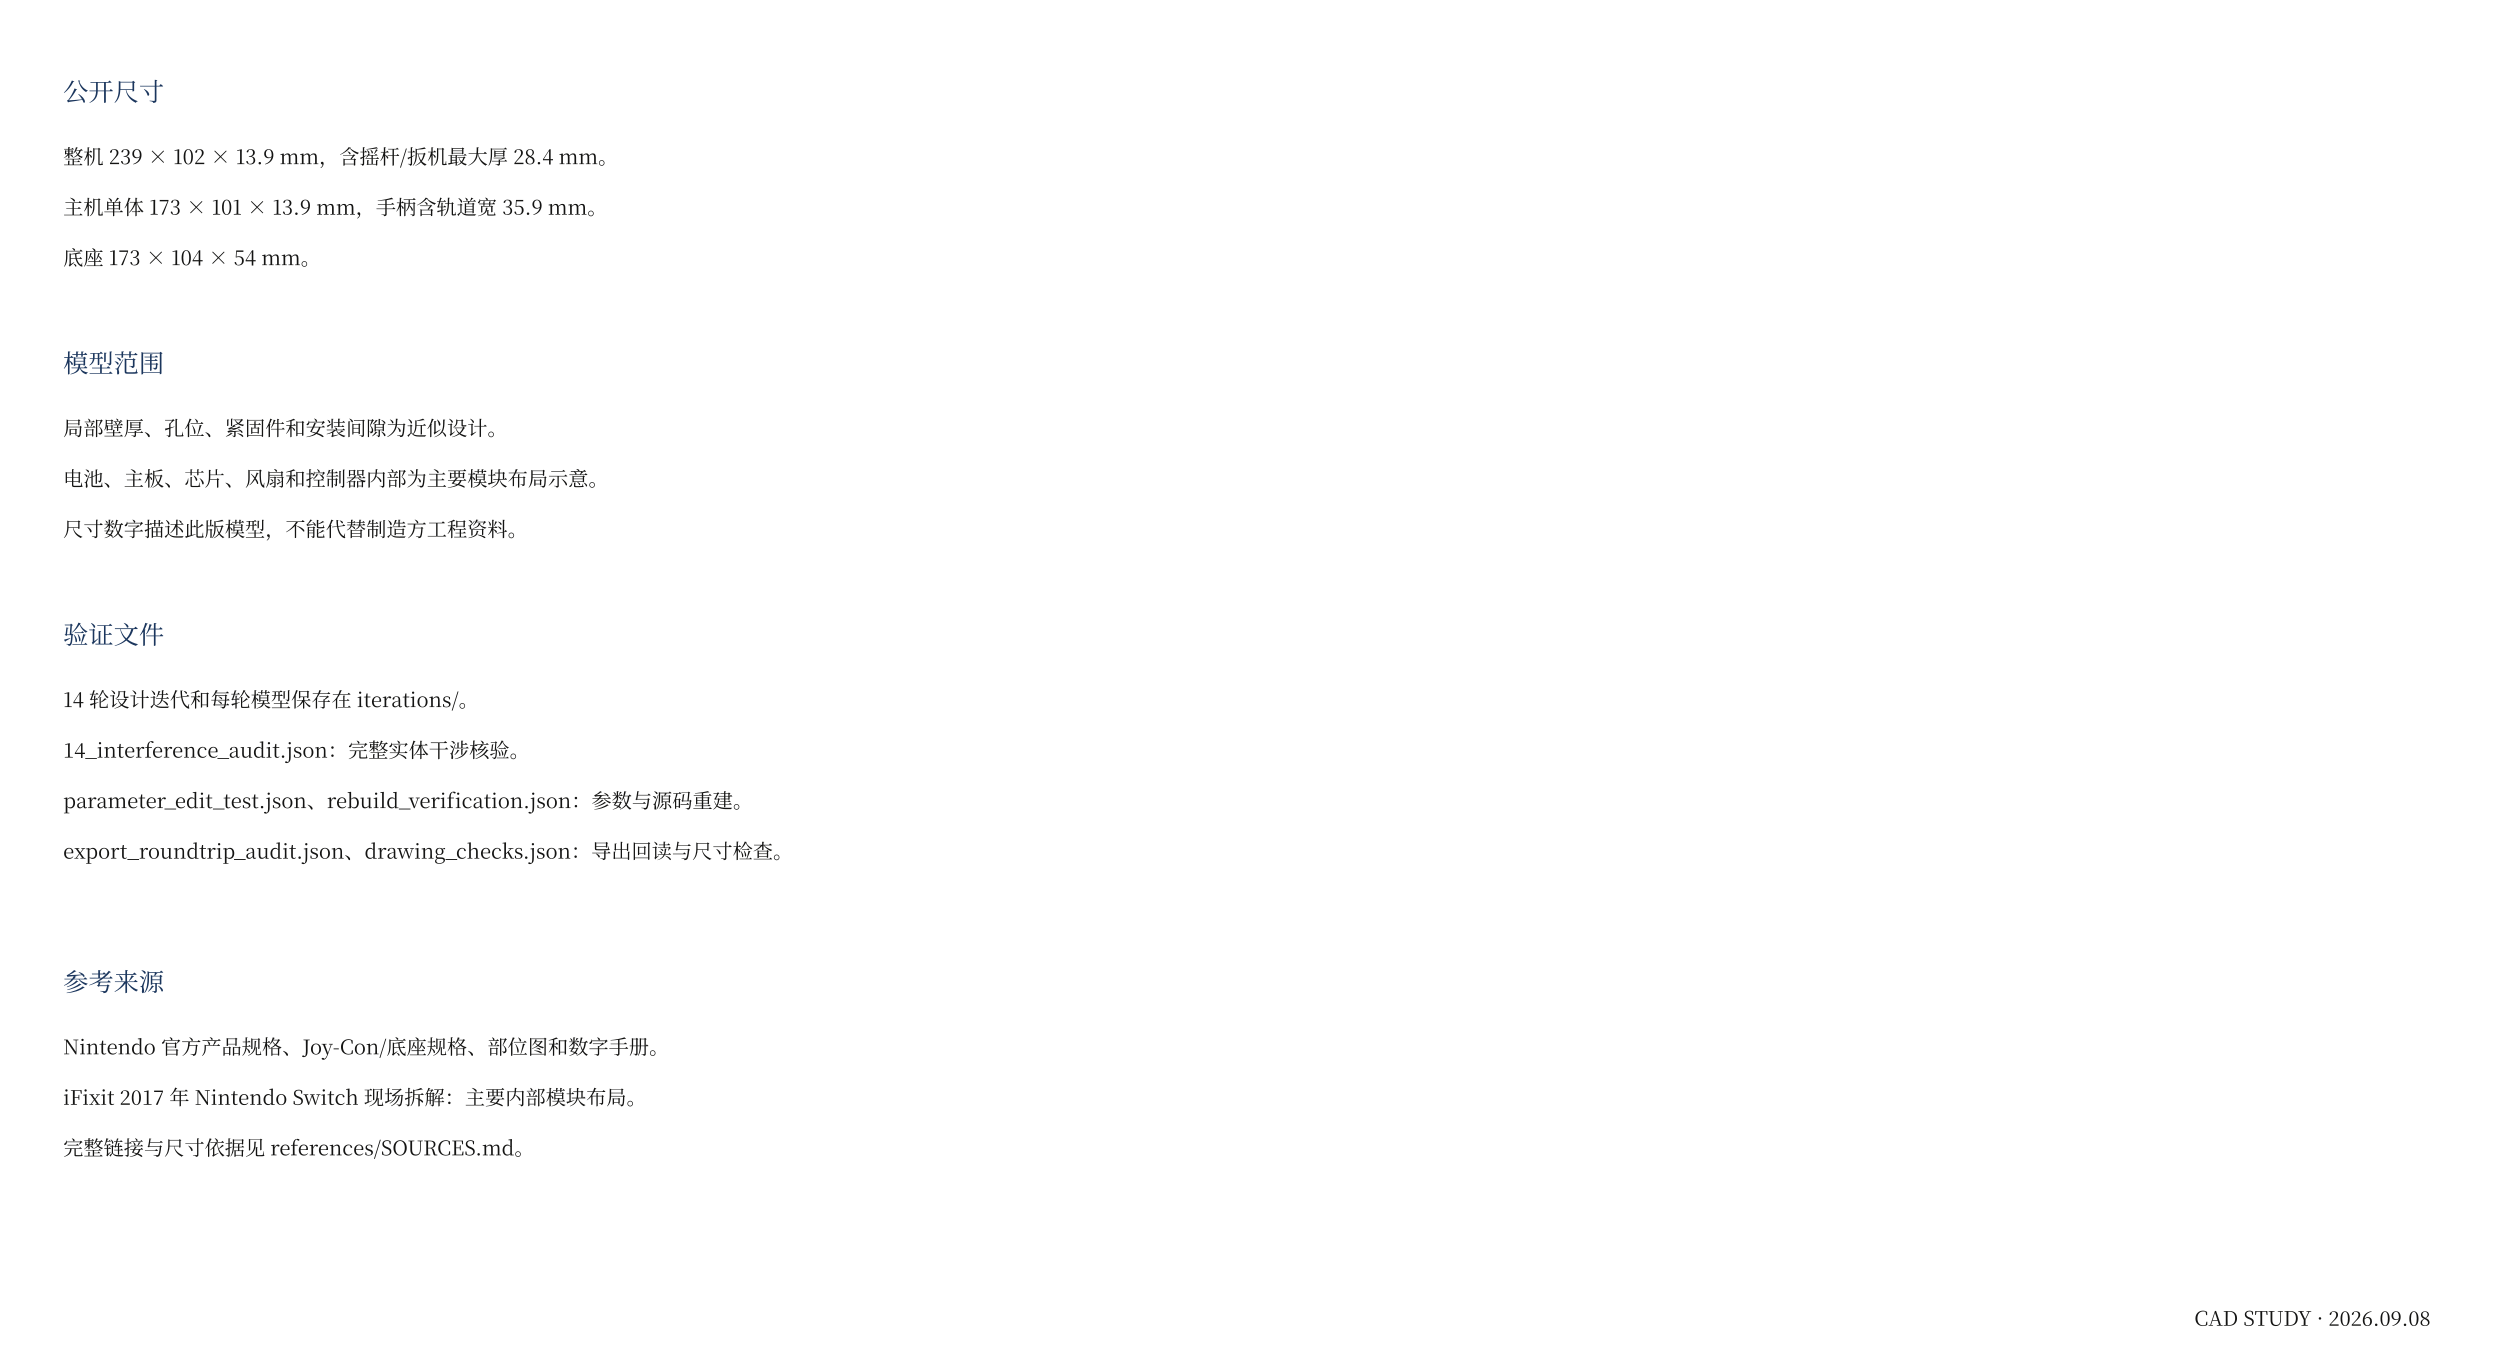
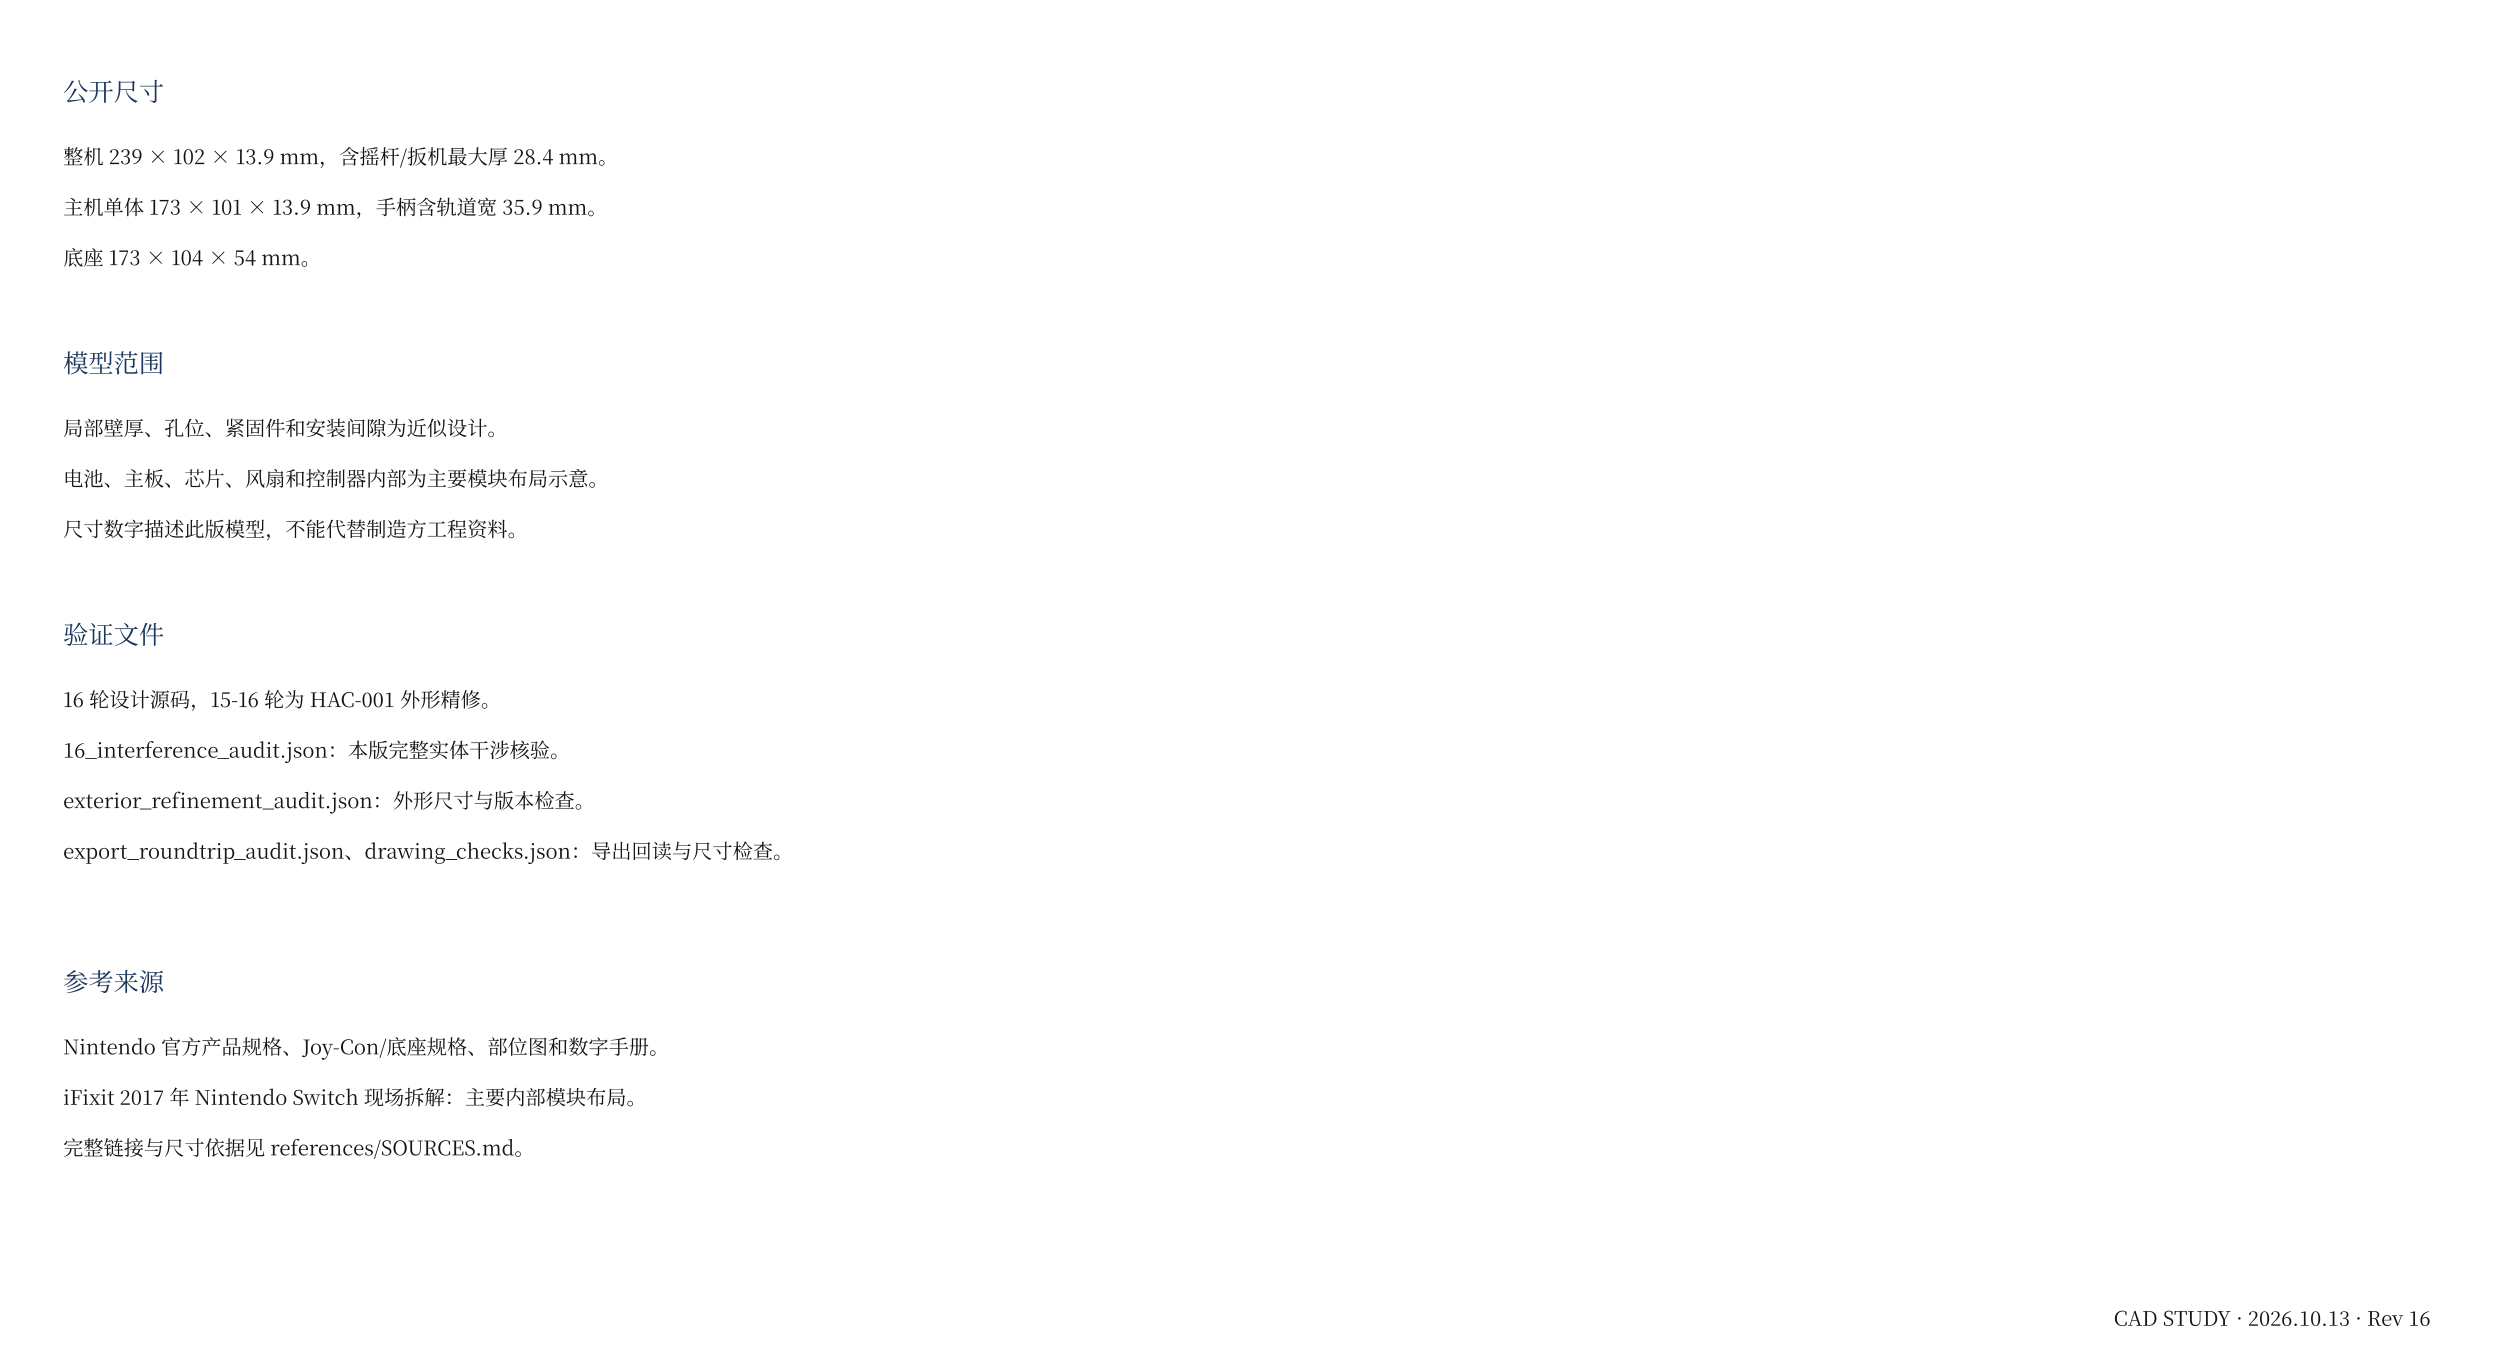
<svg xmlns="http://www.w3.org/2000/svg" width="396mm" height="214mm" viewBox="0 0 396 214">
  <style>text {font-family:TsangerJinKai02, Noto Serif CJK SC, serif;font-weight:400;}</style>
  <text x="10" y="16" font-size="4" text-anchor="start" fill="#1B365D">公开尺寸</text>
  <text x="10" y="26" font-size="3.2" text-anchor="start" fill="#141413">整机 239 × 102 × 13.9 mm，含摇杆/扳机最大厚 28.4 mm。</text>
  <text x="10" y="34" font-size="3.2" text-anchor="start" fill="#141413">主机单体 173 × 101 × 13.9 mm，手柄含轨道宽 35.9 mm。</text>
  <text x="10" y="42" font-size="3.2" text-anchor="start" fill="#141413">底座 173 × 104 × 54 mm。</text>
  <text x="10" y="59" font-size="4" text-anchor="start" fill="#1B365D">模型范围</text>
  <text x="10" y="69" font-size="3.2" text-anchor="start" fill="#141413">局部壁厚、孔位、紧固件和安装间隙为近似设计。</text>
  <text x="10" y="77" font-size="3.2" text-anchor="start" fill="#141413">电池、主板、芯片、风扇和控制器内部为主要模块布局示意。</text>
  <text x="10" y="85" font-size="3.2" text-anchor="start" fill="#141413">尺寸数字描述此版模型，不能代替制造方工程资料。</text>
  <text x="10" y="102" font-size="4" text-anchor="start" fill="#1B365D">验证文件</text>
-   <text x="10" y="112" font-size="3.2" text-anchor="start" fill="#141413">14 轮设计迭代和每轮模型保存在 iterations/。</text>
-   <text x="10" y="120" font-size="3.2" text-anchor="start" fill="#141413">14_interference_audit.json：完整实体干涉核验。</text>
-   <text x="10" y="128" font-size="3.2" text-anchor="start" fill="#141413">parameter_edit_test.json、rebuild_verification.json：参数与源码重建。</text>
+   <text x="10" y="112" font-size="3.2" text-anchor="start" fill="#141413">16 轮设计源码，15-16 轮为 HAC-001 外形精修。</text>
+   <text x="10" y="120" font-size="3.2" text-anchor="start" fill="#141413">16_interference_audit.json：本版完整实体干涉核验。</text>
+   <text x="10" y="128" font-size="3.2" text-anchor="start" fill="#141413">exterior_refinement_audit.json：外形尺寸与版本检查。</text>
  <text x="10" y="136" font-size="3.2" text-anchor="start" fill="#141413">export_roundtrip_audit.json、drawing_checks.json：导出回读与尺寸检查。</text>
  <text x="10" y="157" font-size="4" text-anchor="start" fill="#1B365D">参考来源</text>
  <text x="10" y="167" font-size="3.2" text-anchor="start" fill="#141413">Nintendo 官方产品规格、Joy-Con/底座规格、部位图和数字手册。</text>
  <text x="10" y="175" font-size="3.2" text-anchor="start" fill="#141413">iFixit 2017 年 Nintendo Switch 现场拆解：主要内部模块布局。</text>
  <text x="10" y="183" font-size="3.2" text-anchor="start" fill="#141413">完整链接与尺寸依据见 references/SOURCES.md。</text>
-   <text x="385" y="210" font-size="3.2" text-anchor="end" fill="#141413">CAD STUDY · 2026.09.08</text>
+   <text x="385" y="210" font-size="3.2" text-anchor="end" fill="#141413">CAD STUDY · 2026.10.13 · Rev 16</text>
</svg>
